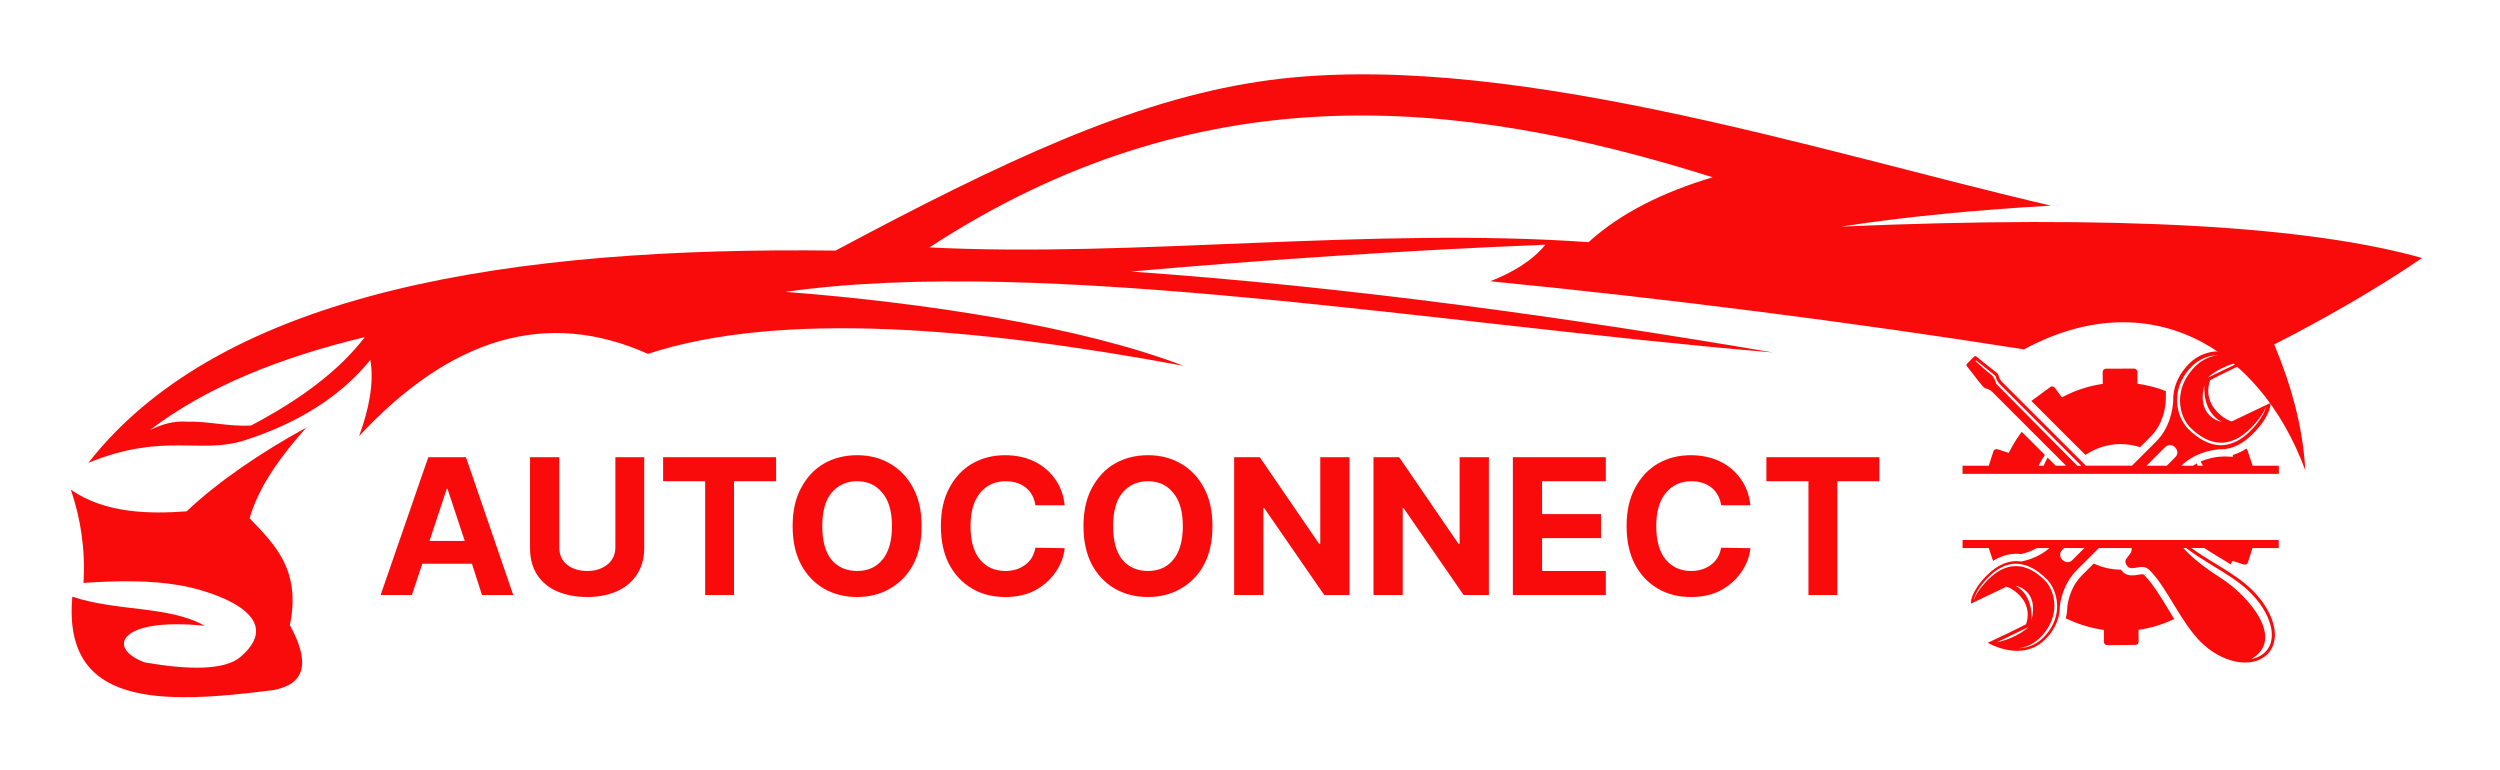
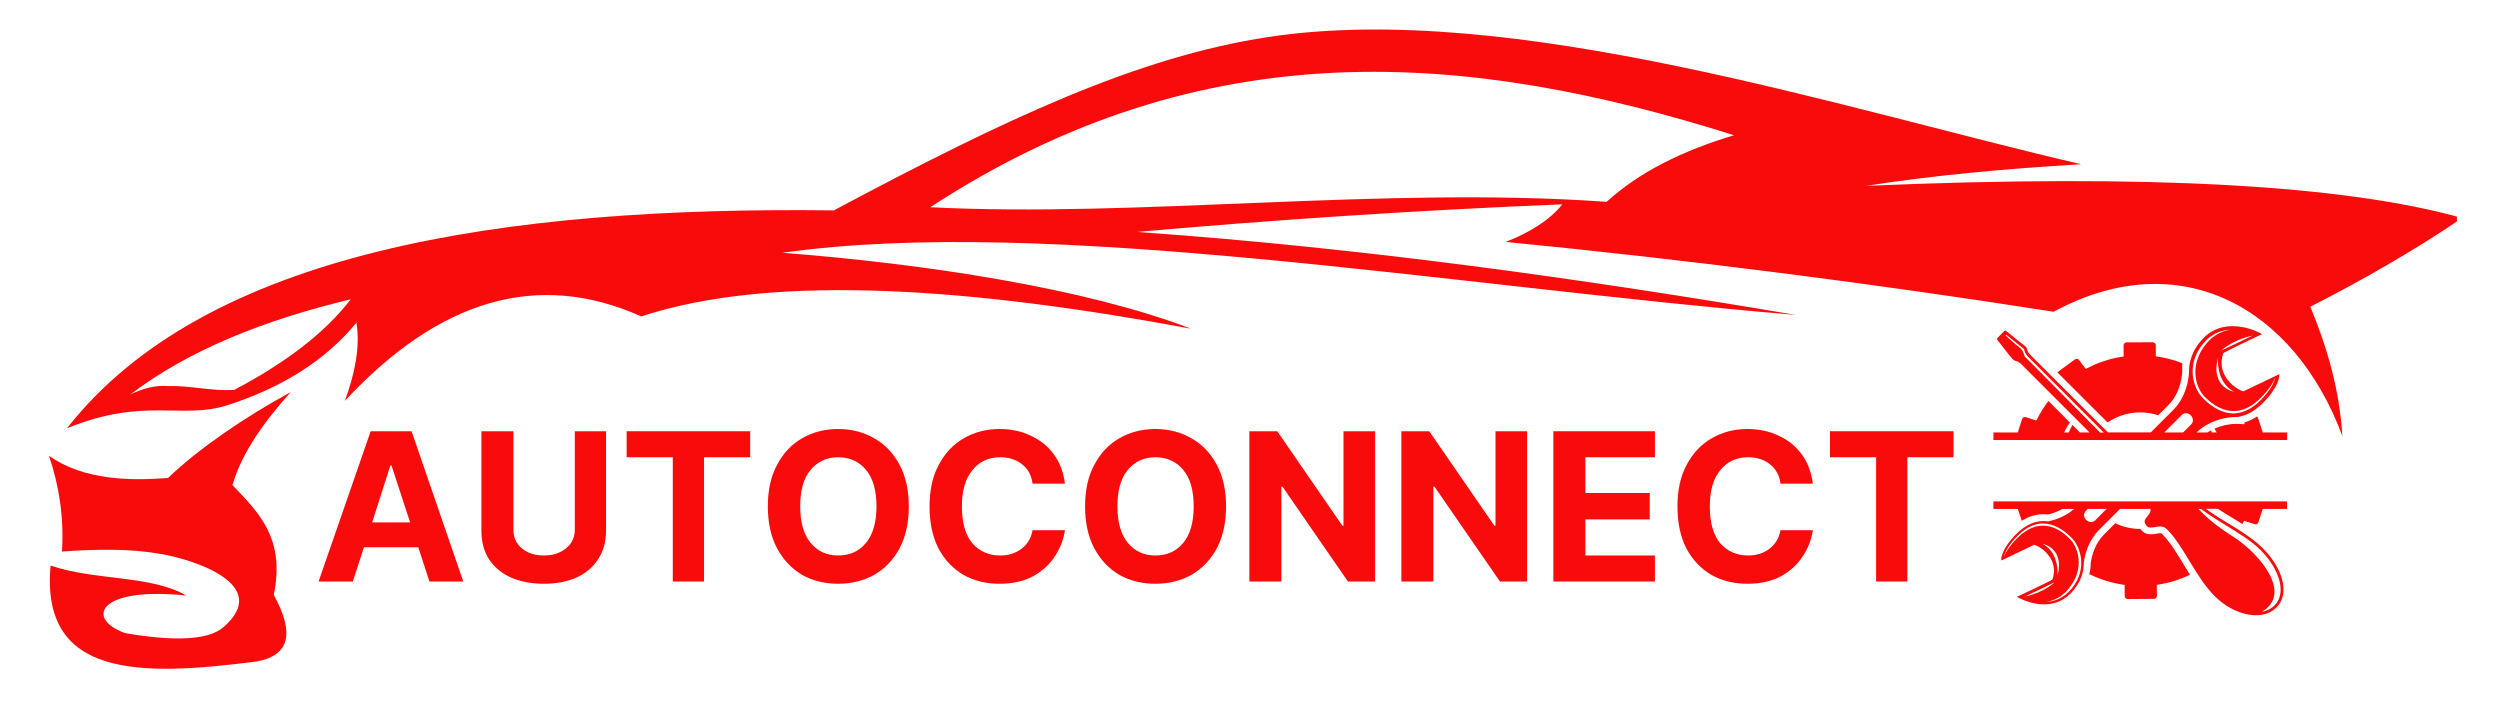
- <svg xmlns="http://www.w3.org/2000/svg" width="130" zoomAndPan="magnify" viewBox="0 0 97.5 30" height="40" preserveAspectRatio="xMidYMid meet" version="1.0">
+ <svg xmlns="http://www.w3.org/2000/svg" width="140" zoomAndPan="magnify" viewBox="0 0 104.88 30" height="40" preserveAspectRatio="xMidYMid meet" version="1.0">
  <defs>
    <g />
-     <clipPath id="998c57f39c">
-       <path d="M 2.441 2 L 94.621 2 L 94.621 27.906 L 2.441 27.906 Z M 2.441 2 " clip-rule="nonzero" />
+     <clipPath id="557287e011">
+       <path d="M 1.633 1 L 103.129 1 L 103.129 28.305 L 1.633 28.305 Z M 1.633 1 " clip-rule="nonzero" />
    </clipPath>
-     <clipPath id="cf2c51ef70">
-       <path d="M 76.539 21 L 88.879 21 L 88.879 25.988 L 76.539 25.988 Z M 76.539 21 " clip-rule="nonzero" />
+     <clipPath id="9d4e2c27b7">
+       <path d="M 83.664 21 L 96 21 L 96 25.988 L 83.664 25.988 Z M 83.664 21 " clip-rule="nonzero" />
    </clipPath>
-     <clipPath id="35a7bf7103">
-       <path d="M 80 21 L 85 21 L 85 25.988 L 80 25.988 Z M 80 21 " clip-rule="nonzero" />
+     <clipPath id="881edc1288">
+       <path d="M 87 21 L 92 21 L 92 25.988 L 87 25.988 Z M 87 21 " clip-rule="nonzero" />
    </clipPath>
-     <clipPath id="504651b407">
-       <path d="M 76.539 13.648 L 88.879 13.648 L 88.879 19 L 76.539 19 Z M 76.539 13.648 " clip-rule="nonzero" />
+     <clipPath id="648fe905f6">
+       <path d="M 83.664 13.648 L 96 13.648 L 96 19 L 83.664 19 Z M 83.664 13.648 " clip-rule="nonzero" />
    </clipPath>
  </defs>
-   <g clip-path="url(#998c57f39c)">
-     <path fill="#fa0b0b" d="M 3.445 18.051 C 8.711 11.316 20.062 9.617 32.586 9.773 C 39.121 6.285 44.109 3.941 49.09 3.184 C 58.344 1.777 70.949 5.926 79.988 8.02 C 77.082 8.188 74.336 8.445 71.816 8.836 C 82.566 8.379 90.008 8.809 94.461 10.062 C 92.688 11.273 90.617 12.453 88.695 13.434 C 89.344 14.996 89.805 16.59 89.91 18.348 C 88.086 13.426 83.719 11.039 78.938 13.625 C 72.215 12.566 64.992 11.641 58.117 10.969 C 58.961 10.645 59.773 10.164 60.27 9.543 C 54.758 9.766 49.152 10.145 44.109 10.59 C 52.641 11.191 61 12.363 69.145 13.746 C 56.051 12.648 40.672 9.953 30.633 11.383 C 36.027 11.797 42.152 12.73 46.152 14.266 C 38.098 12.766 30.395 12.113 25.27 13.801 C 21.316 12.031 17.574 13.172 14.004 17.008 C 14.391 15.953 14.594 14.938 14.445 14.035 C 13.309 15.438 11.648 16.5 9.531 17.176 C 7.805 17.727 6.375 16.852 3.445 18.051 Z M 36.25 9.648 C 46.703 2.832 56.746 3.746 66.793 6.914 C 64.844 7.496 63.191 8.316 61.953 9.445 C 53.551 8.844 44.117 10.055 36.25 9.648 Z M 5.855 16.766 C 8.062 15.086 10.926 13.941 14.227 13.148 C 13.219 14.465 11.695 15.594 9.793 16.594 C 8.887 16.645 8.109 16.418 7.289 16.445 C 6.781 16.406 6.316 16.547 5.855 16.766 Z M 11.945 16.676 C 10.953 17.793 10.105 18.945 9.734 20.211 C 10.715 21.238 11.75 22.227 11.305 24.379 C 12.117 25.863 11.895 26.684 10.66 26.914 C 6.207 27.488 2.441 27.543 2.82 23.27 C 4.543 23.852 6.613 23.621 7.98 24.406 C 4.621 24.062 4.137 25.289 5.652 25.836 C 7.352 26.129 8.773 26.148 9.387 25.613 C 11.277 23.98 8.203 23.027 6.992 22.824 C 5.855 22.629 4.594 22.641 3.254 22.734 C 3.336 21.438 3.148 20.23 2.762 19.094 C 4.082 20.035 5.883 20.047 7.281 19.941 C 8.469 18.809 10.172 17.645 11.945 16.676 Z M 11.945 16.676 " fill-opacity="1" fill-rule="evenodd" />
+   <g clip-path="url(#557287e011)">
+     <path fill="#fa0b0b" d="M 2.754 17.988 C 8.574 10.543 21.121 8.664 34.961 8.836 C 42.184 4.984 47.695 2.395 53.203 1.555 C 63.434 0 77.363 4.586 87.352 6.898 C 84.141 7.086 81.105 7.371 78.32 7.805 C 90.203 7.297 98.426 7.773 103.348 9.156 C 101.387 10.496 99.098 11.801 96.973 12.883 C 97.691 14.613 98.199 16.371 98.32 18.316 C 96.301 12.875 91.473 10.234 86.191 13.094 C 78.762 11.926 70.777 10.902 63.176 10.16 C 64.113 9.801 65.012 9.27 65.555 8.582 C 59.465 8.828 53.27 9.246 47.695 9.742 C 57.125 10.406 66.363 11.703 75.367 13.227 C 60.895 12.016 43.895 9.039 32.801 10.617 C 38.762 11.074 45.535 12.105 49.957 13.805 C 41.055 12.145 32.539 11.426 26.875 13.289 C 22.504 11.336 18.367 12.594 14.426 16.836 C 14.852 15.668 15.074 14.547 14.91 13.551 C 13.652 15.098 11.82 16.273 9.48 17.023 C 7.57 17.629 5.992 16.664 2.754 17.988 Z M 39.012 8.703 C 50.562 1.168 61.664 2.176 72.77 5.68 C 70.613 6.324 68.789 7.227 67.418 8.477 C 58.133 7.812 47.703 9.152 39.012 8.703 Z M 5.418 16.566 C 7.855 14.711 11.02 13.445 14.672 12.57 C 13.555 14.02 11.875 15.27 9.77 16.379 C 8.77 16.43 7.906 16.184 7.004 16.215 C 6.441 16.168 5.926 16.324 5.418 16.566 Z M 12.148 16.469 C 11.051 17.703 10.113 18.973 9.703 20.375 C 10.789 21.512 11.934 22.602 11.438 24.984 C 12.336 26.621 12.09 27.527 10.727 27.781 C 5.805 28.418 1.645 28.477 2.062 23.754 C 3.965 24.398 6.254 24.145 7.766 25.012 C 4.055 24.629 3.516 25.984 5.191 26.59 C 7.07 26.914 8.641 26.934 9.32 26.344 C 11.41 24.539 8.012 23.484 6.672 23.262 C 5.418 23.043 4.023 23.059 2.543 23.164 C 2.633 21.727 2.422 20.395 1.996 19.141 C 3.457 20.18 5.445 20.195 6.996 20.074 C 8.305 18.824 10.191 17.539 12.148 16.469 Z M 12.148 16.469 " fill-opacity="1" fill-rule="evenodd" />
  </g>
-   <g clip-path="url(#cf2c51ef70)">
-     <path fill="#fa0b0b" d="M 78.82 21.609 C 79 21.57 79.219 21.5 79.438 21.375 L 79.926 21.375 C 79.562 21.695 79.137 21.836 78.832 21.898 C 78.371 21.828 77.922 22.008 77.496 22.43 C 76.875 23.055 76.867 23.461 76.867 23.48 L 76.867 23.543 L 78.254 22.879 C 78.332 22.906 78.719 23.059 78.953 23.473 C 79.098 23.734 79.121 24.051 79.016 24.344 C 78.68 24.527 77.637 25.016 77.594 25.035 L 77.598 25.047 L 77.594 25.035 L 77.523 25.066 L 77.59 25.105 C 77.594 25.105 77.918 25.285 78.34 25.355 C 78.441 25.371 78.547 25.383 78.664 25.383 C 79.012 25.383 79.418 25.285 79.766 24.938 C 80.238 24.465 80.34 23.965 80.336 23.629 C 80.387 23.242 80.543 22.688 80.988 22.242 L 81.855 21.375 L 83.137 21.375 C 83.141 21.445 83.129 21.52 83.082 21.586 C 82.941 21.793 82.793 21.859 82.969 22.082 C 83.137 22.293 83.508 21.977 83.777 22.188 C 83.793 22.199 83.809 22.215 83.824 22.23 C 83.828 22.234 83.828 22.234 83.832 22.238 C 83.836 22.238 83.836 22.238 83.836 22.238 C 84.527 22.934 85.031 24.238 85.832 25.039 C 86.633 25.84 87.82 26.117 88.426 25.516 C 89.031 24.91 88.648 23.82 87.848 23.023 C 87.188 22.363 86.18 21.906 85.461 21.371 L 85.965 21.371 C 86.133 21.484 86.316 21.594 86.5 21.707 C 86.668 21.809 86.836 21.906 86.996 22.012 C 87.012 21.984 87.027 21.953 87.043 21.922 L 87.066 21.875 L 87.512 22.016 C 87.574 22.039 87.648 22 87.668 21.938 L 87.848 21.375 L 88.871 21.375 L 88.871 21.059 L 76.539 21.059 L 76.539 21.375 L 77.562 21.375 L 77.727 21.875 C 78.02 21.691 78.324 21.598 78.633 21.598 C 78.699 21.598 78.762 21.602 78.82 21.609 Z M 85.262 21.375 C 85.562 21.609 85.918 21.828 86.293 22.059 C 86.816 22.375 87.359 22.707 87.762 23.109 C 88.156 23.504 88.434 23.949 88.547 24.375 C 88.629 24.68 88.66 25.113 88.344 25.43 C 88.203 25.57 88.02 25.66 87.805 25.699 C 89.129 24.934 87.727 23.262 86.625 22.551 C 85.898 22.086 85.453 21.711 85.152 21.375 Z M 78.602 22.84 C 78.602 22.84 79.539 23 79.227 24.184 C 79.227 24.184 79.332 23.23 78.602 22.84 Z M 77.867 25.055 L 79.105 24.457 C 79.105 24.457 78.707 24.867 77.867 25.055 Z M 80.227 23.738 C 80.199 24.152 80.016 24.543 79.688 24.867 C 79.391 25.164 79.047 25.266 78.738 25.281 C 79.008 25.242 79.305 25.129 79.566 24.867 C 79.891 24.543 80.082 24.156 80.117 23.754 C 80.117 23.707 80.121 23.66 80.121 23.617 C 80.121 23.168 79.93 22.816 79.75 22.637 C 79.379 22.266 79 22.078 78.625 22.078 C 78.57 22.078 78.523 22.082 78.469 22.086 C 78.152 22.129 77.836 22.305 77.535 22.605 C 77.18 22.965 77.031 23.238 76.973 23.406 C 77.004 23.266 77.117 22.941 77.555 22.504 C 77.859 22.199 78.176 22.027 78.5 21.992 C 78.551 21.988 78.605 21.984 78.656 21.988 C 79.047 22 79.438 22.199 79.824 22.59 C 80.012 22.773 80.215 23.141 80.227 23.602 C 80.23 23.645 80.23 23.691 80.227 23.738 Z M 80.805 21.859 C 80.711 21.953 80.543 21.945 80.434 21.836 C 80.324 21.727 80.316 21.559 80.414 21.465 L 80.5 21.375 L 81.289 21.375 Z M 80.805 21.859 " fill-opacity="1" fill-rule="nonzero" />
+   <g clip-path="url(#9d4e2c27b7)">
+     <path fill="#fa0b0b" d="M 85.949 21.609 C 86.129 21.57 86.344 21.5 86.562 21.375 L 87.055 21.375 C 86.688 21.695 86.262 21.836 85.957 21.898 C 85.496 21.828 85.047 22.008 84.621 22.43 C 84 23.055 83.992 23.461 83.992 23.48 L 83.992 23.543 L 85.379 22.879 C 85.461 22.906 85.844 23.059 86.078 23.473 C 86.223 23.734 86.246 24.051 86.141 24.344 C 85.805 24.527 84.762 25.016 84.719 25.035 L 84.723 25.047 L 84.719 25.035 L 84.648 25.066 L 84.715 25.105 C 84.719 25.105 85.043 25.285 85.465 25.355 C 85.566 25.371 85.676 25.383 85.789 25.383 C 86.141 25.383 86.543 25.285 86.891 24.938 C 87.363 24.465 87.465 23.965 87.461 23.629 C 87.512 23.242 87.668 22.688 88.113 22.242 L 88.98 21.375 L 90.266 21.375 C 90.266 21.445 90.254 21.52 90.207 21.586 C 90.066 21.793 89.918 21.859 90.094 22.082 C 90.262 22.293 90.633 21.977 90.902 22.188 C 90.918 22.199 90.934 22.215 90.949 22.23 C 90.953 22.234 90.953 22.234 90.957 22.238 C 90.961 22.238 90.961 22.238 90.961 22.238 C 91.656 22.934 92.156 24.238 92.957 25.039 C 93.758 25.84 94.949 26.117 95.551 25.516 C 96.156 24.91 95.773 23.82 94.973 23.023 C 94.312 22.363 93.305 21.906 92.586 21.371 L 93.09 21.371 C 93.262 21.484 93.441 21.594 93.629 21.707 C 93.793 21.809 93.961 21.906 94.121 22.012 C 94.137 21.984 94.152 21.953 94.168 21.922 L 94.191 21.875 L 94.637 22.016 C 94.699 22.039 94.773 22 94.793 21.938 L 94.973 21.375 L 95.996 21.375 L 95.996 21.059 L 83.664 21.059 L 83.664 21.375 L 84.688 21.375 L 84.855 21.875 C 85.145 21.691 85.449 21.598 85.758 21.598 C 85.824 21.598 85.887 21.602 85.949 21.609 Z M 92.387 21.375 C 92.688 21.609 93.043 21.828 93.418 22.059 C 93.941 22.375 94.484 22.707 94.891 23.109 C 95.281 23.504 95.559 23.949 95.672 24.375 C 95.754 24.68 95.785 25.113 95.469 25.43 C 95.328 25.57 95.145 25.66 94.93 25.699 C 96.254 24.934 94.855 23.262 93.75 22.551 C 93.023 22.086 92.578 21.711 92.277 21.375 Z M 85.727 22.84 C 85.727 22.84 86.664 23 86.355 24.184 C 86.355 24.184 86.457 23.23 85.727 22.84 Z M 84.992 25.055 L 86.23 24.457 C 86.23 24.457 85.832 24.867 84.992 25.055 Z M 87.352 23.738 C 87.328 24.152 87.141 24.543 86.816 24.867 C 86.516 25.164 86.172 25.266 85.863 25.281 C 86.133 25.242 86.43 25.129 86.691 24.867 C 87.016 24.543 87.207 24.156 87.242 23.754 C 87.246 23.707 87.246 23.66 87.246 23.617 C 87.246 23.168 87.055 22.816 86.875 22.637 C 86.508 22.266 86.129 22.078 85.75 22.078 C 85.699 22.078 85.648 22.082 85.594 22.086 C 85.277 22.129 84.961 22.305 84.66 22.605 C 84.305 22.965 84.156 23.238 84.098 23.406 C 84.129 23.266 84.242 22.941 84.68 22.504 C 84.984 22.199 85.301 22.027 85.625 21.992 C 85.676 21.988 85.73 21.984 85.781 21.988 C 86.172 22 86.562 22.199 86.949 22.59 C 87.137 22.773 87.34 23.141 87.352 23.602 C 87.355 23.645 87.355 23.691 87.352 23.738 Z M 87.934 21.859 C 87.836 21.953 87.668 21.945 87.559 21.836 C 87.449 21.727 87.441 21.559 87.539 21.465 L 87.625 21.375 L 88.414 21.375 Z M 87.934 21.859 " fill-opacity="1" fill-rule="nonzero" />
  </g>
-   <g clip-path="url(#35a7bf7103)">
-     <path fill="#fa0b0b" d="M 83.641 22.445 C 83.637 22.445 83.637 22.441 83.637 22.441 L 83.695 22.379 L 83.66 22.402 L 83.629 22.434 C 83.629 22.434 83.625 22.43 83.625 22.43 C 83.625 22.43 83.629 22.434 83.629 22.434 C 83.625 22.43 83.625 22.43 83.625 22.43 C 83.617 22.422 83.609 22.414 83.602 22.406 C 83.59 22.402 83.578 22.395 83.539 22.395 C 83.496 22.395 83.438 22.406 83.379 22.418 C 83.305 22.43 83.23 22.441 83.148 22.441 C 82.938 22.441 82.816 22.344 82.75 22.262 C 82.734 22.246 82.727 22.227 82.715 22.215 C 82.711 22.215 82.707 22.215 82.707 22.215 C 82.332 22.215 81.977 22.129 81.656 21.977 L 81.191 22.441 C 80.809 22.824 80.676 23.305 80.625 23.648 C 80.625 23.785 80.609 23.941 80.566 24.113 C 81.02 24.336 81.5 24.484 81.996 24.559 L 82.051 24.566 L 82.051 25.031 C 82.051 25.066 82.066 25.098 82.09 25.121 C 82.113 25.145 82.145 25.16 82.176 25.16 L 83.281 25.152 C 83.312 25.152 83.344 25.141 83.367 25.117 C 83.391 25.094 83.406 25.062 83.406 25.027 L 83.402 24.562 L 83.457 24.555 C 83.922 24.484 84.371 24.344 84.793 24.141 C 84.699 23.992 84.609 23.844 84.52 23.691 C 84.227 23.211 83.949 22.758 83.641 22.445 Z M 83.641 22.445 " fill-opacity="1" fill-rule="nonzero" />
+   <g clip-path="url(#881edc1288)">
+     <path fill="#fa0b0b" d="M 90.766 22.445 C 90.766 22.445 90.762 22.441 90.762 22.441 L 90.82 22.379 L 90.785 22.402 L 90.754 22.434 C 90.754 22.434 90.754 22.43 90.754 22.43 C 90.754 22.43 90.754 22.434 90.754 22.434 C 90.754 22.43 90.754 22.43 90.75 22.43 C 90.742 22.422 90.734 22.414 90.727 22.406 C 90.719 22.402 90.703 22.395 90.668 22.395 C 90.621 22.395 90.562 22.406 90.504 22.418 C 90.43 22.43 90.355 22.441 90.273 22.441 C 90.062 22.441 89.941 22.344 89.875 22.262 C 89.859 22.246 89.852 22.227 89.84 22.215 C 89.836 22.215 89.836 22.215 89.832 22.215 C 89.457 22.215 89.102 22.129 88.781 21.977 L 88.316 22.441 C 87.934 22.824 87.801 23.305 87.75 23.648 C 87.75 23.785 87.734 23.941 87.691 24.113 C 88.145 24.336 88.625 24.484 89.121 24.559 L 89.176 24.566 L 89.176 25.031 C 89.176 25.066 89.191 25.098 89.215 25.121 C 89.238 25.145 89.27 25.16 89.301 25.16 L 90.406 25.152 C 90.438 25.152 90.469 25.141 90.492 25.117 C 90.516 25.094 90.531 25.062 90.531 25.027 L 90.527 24.562 L 90.582 24.555 C 91.047 24.484 91.496 24.344 91.918 24.141 C 91.824 23.992 91.734 23.844 91.645 23.691 C 91.352 23.211 91.074 22.758 90.766 22.445 Z M 90.766 22.445 " fill-opacity="1" fill-rule="nonzero" />
  </g>
-   <path fill="#fa0b0b" d="M 80.523 16.93 C 80.52 16.93 80.52 16.934 80.52 16.934 L 81.332 17.742 C 81.723 17.477 82.199 17.32 82.707 17.32 C 82.969 17.32 83.223 17.363 83.461 17.441 L 83.883 17.02 C 84.359 16.543 84.449 15.902 84.465 15.641 C 84.465 15.586 84.465 15.531 84.469 15.477 L 84.469 15.254 C 84.129 15.121 83.777 15.027 83.414 14.973 L 83.359 14.965 L 83.359 14.5 C 83.359 14.469 83.344 14.438 83.32 14.414 C 83.297 14.391 83.266 14.375 83.23 14.375 L 82.129 14.379 C 82.062 14.379 82.004 14.438 82.004 14.508 L 82.008 14.973 L 81.953 14.98 C 81.43 15.059 80.93 15.227 80.461 15.473 L 80.414 15.496 L 80.137 15.121 C 80.098 15.066 80.02 15.051 79.961 15.094 L 79.223 15.637 L 80.516 16.93 C 80.52 16.934 80.523 16.93 80.523 16.93 Z M 80.523 16.93 " fill-opacity="1" fill-rule="nonzero" />
-   <g clip-path="url(#504651b407)">
-     <path fill="#fa0b0b" d="M 88.875 18.48 L 88.875 18.164 L 87.852 18.164 L 87.652 17.559 C 87.645 17.531 87.629 17.512 87.605 17.496 C 87.434 17.609 87.262 17.688 87.082 17.742 L 87.078 17.816 C 87.078 17.816 86.77 17.801 86.77 17.801 C 86.719 17.805 86.668 17.809 86.617 17.809 C 86.609 17.809 86.598 17.809 86.586 17.809 C 86.398 17.824 86.117 17.871 85.824 18 C 85.855 18.055 85.883 18.109 85.914 18.164 L 85.711 18.164 C 85.699 18.133 85.688 18.102 85.672 18.074 C 85.621 18.102 85.574 18.129 85.523 18.164 L 85.07 18.164 C 85.582 17.668 86.23 17.547 86.578 17.52 C 86.594 17.52 86.605 17.52 86.617 17.52 C 86.664 17.52 86.711 17.52 86.758 17.516 C 86.77 17.516 86.777 17.516 86.781 17.516 L 86.809 17.516 L 86.809 17.508 C 87.168 17.457 87.523 17.258 87.859 16.922 C 88.539 16.242 88.547 15.793 88.547 15.777 L 88.547 15.715 L 87.031 16.438 C 86.945 16.41 86.523 16.246 86.262 15.785 C 86.102 15.5 86.078 15.152 86.195 14.828 C 86.562 14.625 87.703 14.09 87.754 14.066 L 87.824 14.035 L 87.758 14 C 87.742 13.988 87.395 13.797 86.938 13.727 C 86.504 13.656 85.883 13.68 85.379 14.18 C 85.008 14.551 84.793 14.992 84.758 15.461 L 84.758 15.488 C 84.754 15.543 84.754 15.594 84.754 15.645 C 84.738 15.938 84.637 16.672 84.086 17.223 L 83.148 18.16 L 81.348 18.16 L 78.141 14.957 C 78.137 14.953 77.984 14.82 77.957 14.688 C 77.945 14.629 77.922 14.582 77.883 14.547 C 77.773 14.457 77.562 14.293 77.375 14.145 C 77.238 14.035 77.117 13.941 77.07 13.898 C 77.051 13.883 77.02 13.883 77 13.902 L 76.996 13.902 L 76.711 14.188 C 76.711 14.188 76.707 14.191 76.707 14.191 C 76.688 14.219 76.684 14.254 76.707 14.281 C 76.738 14.32 76.801 14.398 76.871 14.488 C 77.02 14.684 77.223 14.949 77.348 15.086 C 77.383 15.129 77.434 15.152 77.496 15.164 C 77.527 15.172 77.559 15.188 77.59 15.203 C 77.68 15.254 77.754 15.34 77.754 15.34 L 80.578 18.164 L 80.172 18.164 L 79.855 17.844 C 79.801 17.945 79.75 18.055 79.703 18.164 L 79.504 18.164 C 79.578 18.016 79.66 17.875 79.75 17.742 L 78.848 16.84 C 78.664 17.082 78.504 17.34 78.367 17.613 L 78.344 17.664 L 77.902 17.52 C 77.836 17.5 77.762 17.535 77.742 17.602 L 77.562 18.164 L 76.539 18.164 L 76.539 18.48 Z M 86.641 16.453 C 86.641 16.453 85.641 16.281 85.973 15.023 C 85.973 15.023 85.859 16.035 86.641 16.453 Z M 87.426 14.094 L 86.105 14.727 C 86.105 14.727 86.527 14.293 87.426 14.094 Z M 85.48 14.289 C 85.797 13.973 86.168 13.863 86.496 13.848 C 86.207 13.891 85.895 14.012 85.613 14.289 C 85.266 14.637 85.062 15.047 85.027 15.477 C 85.023 15.527 85.02 15.574 85.02 15.621 C 85.02 16.102 85.223 16.477 85.414 16.668 C 85.809 17.062 86.215 17.262 86.617 17.266 C 86.672 17.266 86.727 17.262 86.781 17.254 C 87.121 17.211 87.453 17.023 87.777 16.699 C 88.156 16.32 88.312 16.023 88.379 15.848 C 88.344 16 88.223 16.344 87.758 16.812 C 87.434 17.137 87.094 17.316 86.746 17.355 C 86.691 17.363 86.633 17.363 86.578 17.363 C 86.168 17.352 85.746 17.133 85.336 16.723 C 85.133 16.52 84.918 16.133 84.906 15.641 C 84.906 15.594 84.906 15.543 84.91 15.496 C 84.934 15.055 85.133 14.641 85.48 14.289 Z M 84.457 17.422 C 84.551 17.328 84.719 17.336 84.828 17.445 C 84.938 17.555 84.945 17.719 84.848 17.816 L 84.504 18.164 L 83.715 18.164 Z M 77.043 13.918 L 77.039 13.922 C 77.039 13.918 77.039 13.918 77.039 13.918 C 77.039 13.918 77.039 13.918 77.043 13.918 Z M 77.848 14.965 C 77.848 14.965 77.801 14.711 77.633 14.594 C 77.473 14.477 77.043 14.082 77.016 14.059 L 77.051 14.082 L 77.074 14.059 C 77.129 14.105 77.203 14.16 77.281 14.223 L 77.312 14.25 C 77.492 14.391 77.699 14.555 77.805 14.645 C 77.82 14.656 77.832 14.68 77.84 14.711 C 77.871 14.871 78.02 15.016 78.059 15.047 L 81.176 18.168 L 81.02 18.168 Z M 77.848 14.965 " fill-opacity="1" fill-rule="nonzero" />
+   <path fill="#fa0b0b" d="M 87.648 16.93 C 87.648 16.93 87.645 16.934 87.645 16.934 L 88.457 17.742 C 88.852 17.477 89.324 17.32 89.832 17.32 C 90.094 17.32 90.348 17.363 90.586 17.441 L 91.008 17.02 C 91.484 16.543 91.574 15.902 91.59 15.641 C 91.59 15.586 91.59 15.531 91.594 15.477 L 91.594 15.254 C 91.254 15.121 90.902 15.027 90.539 14.973 L 90.484 14.965 L 90.484 14.5 C 90.484 14.469 90.469 14.438 90.445 14.414 C 90.422 14.391 90.391 14.375 90.359 14.375 L 89.254 14.379 C 89.188 14.379 89.129 14.438 89.129 14.508 L 89.133 14.973 L 89.078 14.98 C 88.555 15.059 88.055 15.227 87.586 15.473 L 87.539 15.496 L 87.262 15.121 C 87.223 15.066 87.145 15.051 87.086 15.094 L 86.348 15.637 L 87.641 16.93 C 87.648 16.934 87.648 16.93 87.648 16.93 Z M 87.648 16.93 " fill-opacity="1" fill-rule="nonzero" />
+   <g clip-path="url(#648fe905f6)">
+     <path fill="#fa0b0b" d="M 96 18.48 L 96 18.164 L 94.977 18.164 L 94.777 17.559 C 94.77 17.531 94.754 17.512 94.73 17.496 C 94.559 17.609 94.387 17.688 94.207 17.742 L 94.203 17.816 C 94.203 17.816 93.895 17.801 93.895 17.801 C 93.844 17.805 93.793 17.809 93.742 17.809 C 93.734 17.809 93.723 17.809 93.711 17.809 C 93.523 17.824 93.242 17.871 92.949 18 C 92.98 18.055 93.012 18.109 93.039 18.164 L 92.836 18.164 C 92.824 18.133 92.812 18.102 92.797 18.074 C 92.75 18.102 92.699 18.129 92.648 18.164 L 92.195 18.164 C 92.707 17.668 93.355 17.547 93.703 17.52 C 93.719 17.52 93.73 17.52 93.742 17.52 C 93.789 17.52 93.836 17.52 93.883 17.516 C 93.895 17.516 93.902 17.516 93.906 17.516 L 93.934 17.516 L 93.934 17.508 C 94.297 17.457 94.648 17.258 94.984 16.922 C 95.664 16.242 95.672 15.793 95.672 15.777 L 95.672 15.715 L 94.156 16.438 C 94.07 16.41 93.648 16.246 93.391 15.785 C 93.227 15.5 93.203 15.152 93.32 14.828 C 93.688 14.625 94.828 14.09 94.879 14.066 L 94.949 14.035 L 94.883 14 C 94.867 13.988 94.52 13.797 94.062 13.727 C 93.629 13.656 93.008 13.68 92.504 14.18 C 92.133 14.551 91.918 14.992 91.883 15.461 L 91.883 15.488 C 91.879 15.543 91.879 15.594 91.879 15.645 C 91.863 15.938 91.762 16.672 91.211 17.223 L 90.273 18.16 L 88.473 18.16 L 85.266 14.957 C 85.262 14.953 85.109 14.82 85.082 14.688 C 85.07 14.629 85.047 14.582 85.008 14.547 C 84.898 14.457 84.688 14.293 84.5 14.145 C 84.363 14.035 84.242 13.941 84.195 13.898 C 84.176 13.883 84.145 13.883 84.125 13.902 L 84.121 13.902 L 83.836 14.188 C 83.836 14.188 83.832 14.191 83.832 14.191 C 83.812 14.219 83.809 14.254 83.832 14.281 C 83.863 14.32 83.926 14.398 83.996 14.488 C 84.145 14.684 84.348 14.949 84.473 15.086 C 84.512 15.129 84.559 15.152 84.621 15.164 C 84.652 15.172 84.684 15.188 84.715 15.203 C 84.805 15.254 84.879 15.34 84.879 15.34 L 87.703 18.164 L 87.297 18.164 L 86.98 17.844 C 86.926 17.945 86.875 18.055 86.828 18.164 L 86.629 18.164 C 86.703 18.016 86.785 17.875 86.875 17.742 L 85.973 16.84 C 85.789 17.082 85.629 17.34 85.492 17.613 L 85.469 17.664 L 85.027 17.52 C 84.961 17.5 84.891 17.535 84.867 17.602 L 84.688 18.164 L 83.664 18.164 L 83.664 18.48 Z M 93.766 16.453 C 93.766 16.453 92.766 16.281 93.098 15.023 C 93.098 15.023 92.988 16.035 93.766 16.453 Z M 94.551 14.094 L 93.23 14.727 C 93.23 14.727 93.652 14.293 94.551 14.094 Z M 92.605 14.289 C 92.922 13.973 93.293 13.863 93.621 13.848 C 93.332 13.891 93.02 14.012 92.738 14.289 C 92.395 14.637 92.191 15.047 92.152 15.477 C 92.148 15.527 92.145 15.574 92.145 15.621 C 92.145 16.102 92.348 16.477 92.539 16.668 C 92.934 17.062 93.34 17.262 93.742 17.266 C 93.797 17.266 93.852 17.262 93.906 17.254 C 94.246 17.211 94.582 17.023 94.902 16.699 C 95.281 16.32 95.438 16.023 95.504 15.848 C 95.473 16 95.348 16.344 94.883 16.812 C 94.559 17.137 94.219 17.316 93.871 17.355 C 93.816 17.363 93.762 17.363 93.703 17.363 C 93.293 17.352 92.871 17.133 92.461 16.723 C 92.262 16.52 92.043 16.133 92.031 15.641 C 92.031 15.594 92.031 15.543 92.035 15.496 C 92.059 15.055 92.258 14.641 92.605 14.289 Z M 91.582 17.422 C 91.68 17.328 91.848 17.336 91.953 17.445 C 92.062 17.555 92.07 17.719 91.977 17.816 L 91.629 18.164 L 90.84 18.164 Z M 84.168 13.918 L 84.168 13.922 C 84.164 13.918 84.164 13.918 84.164 13.918 C 84.164 13.918 84.168 13.918 84.168 13.918 Z M 84.973 14.965 C 84.973 14.965 84.926 14.711 84.758 14.594 C 84.598 14.477 84.168 14.082 84.141 14.059 L 84.176 14.082 L 84.199 14.059 C 84.254 14.105 84.328 14.16 84.406 14.223 L 84.438 14.25 C 84.617 14.391 84.824 14.555 84.93 14.645 C 84.945 14.656 84.957 14.68 84.965 14.711 C 84.996 14.871 85.145 15.016 85.184 15.047 L 88.301 18.168 L 88.145 18.168 Z M 84.973 14.965 " fill-opacity="1" fill-rule="nonzero" />
  </g>
  <g fill="#fa0b0b" fill-opacity="1">
-     <g transform="translate(14.67248, 23.20559)">
+     <g transform="translate(13.11716, 24.42421)">
      <g>
-         <path d="M 1.391 0 L 0.172 0 L 2.031 -5.375 L 3.5 -5.375 L 5.344 0 L 4.125 0 L 3.734 -1.219 L 1.797 -1.219 Z M 2.078 -2.109 L 3.453 -2.109 L 2.781 -4.141 L 2.75 -4.141 Z M 2.078 -2.109 " />
+         <path d="M 1.641 0 L 0.203 0 L 2.391 -6.312 L 4.109 -6.312 L 6.281 0 L 4.859 0 L 4.391 -1.438 L 2.109 -1.438 Z M 2.453 -2.484 L 4.047 -2.484 L 3.266 -4.875 L 3.219 -4.875 Z M 2.453 -2.484 " />
      </g>
    </g>
  </g>
  <g fill="#fa0b0b" fill-opacity="1">
-     <g transform="translate(20.20227, 23.20559)">
+     <g transform="translate(19.6124, 24.42421)">
      <g>
-         <path d="M 3.797 -5.375 L 4.922 -5.375 L 4.922 -1.828 C 4.922 -1.422 4.82 -1.07 4.625 -0.781 C 4.438 -0.5 4.176 -0.285 3.844 -0.141 C 3.508 0.004 3.129 0.078 2.703 0.078 C 2.266 0.078 1.875 0.004 1.531 -0.141 C 1.195 -0.285 0.938 -0.5 0.75 -0.781 C 0.562 -1.07 0.469 -1.422 0.469 -1.828 L 0.469 -5.375 L 1.609 -5.375 L 1.609 -1.859 C 1.609 -1.578 1.707 -1.352 1.906 -1.188 C 2.113 -1.02 2.379 -0.938 2.703 -0.938 C 3.016 -0.938 3.273 -1.02 3.484 -1.188 C 3.691 -1.352 3.797 -1.578 3.797 -1.859 Z M 3.797 -5.375 " />
+         <path d="M 4.469 -6.312 L 5.781 -6.312 L 5.781 -2.141 C 5.781 -1.66 5.664 -1.254 5.438 -0.922 C 5.219 -0.586 4.91 -0.332 4.516 -0.156 C 4.129 0.008 3.68 0.094 3.172 0.094 C 2.66 0.094 2.207 0.008 1.812 -0.156 C 1.414 -0.332 1.102 -0.586 0.875 -0.922 C 0.656 -1.254 0.547 -1.66 0.547 -2.141 L 0.547 -6.312 L 1.891 -6.312 L 1.891 -2.188 C 1.891 -1.852 2.008 -1.586 2.25 -1.391 C 2.488 -1.191 2.797 -1.094 3.172 -1.094 C 3.547 -1.094 3.852 -1.191 4.094 -1.391 C 4.344 -1.586 4.469 -1.852 4.469 -2.188 Z M 4.469 -6.312 " />
      </g>
    </g>
  </g>
  <g fill="#fa0b0b" fill-opacity="1">
-     <g transform="translate(25.59553, 23.20559)">
+     <g transform="translate(25.94727, 24.42421)">
      <g>
-         <path d="M 0.266 -4.438 L 0.266 -5.375 L 4.672 -5.375 L 4.672 -4.438 L 3.031 -4.438 L 3.031 0 L 1.906 0 L 1.906 -4.438 Z M 0.266 -4.438 " />
+         <path d="M 0.312 -5.219 L 0.312 -6.312 L 5.5 -6.312 L 5.5 -5.219 L 3.562 -5.219 L 3.562 0 L 2.25 0 L 2.25 -5.219 Z M 0.312 -5.219 " />
      </g>
    </g>
  </g>
  <g fill="#fa0b0b" fill-opacity="1">
-     <g transform="translate(30.53715, 23.20559)">
+     <g transform="translate(31.75167, 24.42421)">
      <g>
-         <path d="M 5.406 -2.688 C 5.406 -2.102 5.297 -1.602 5.078 -1.188 C 4.859 -0.781 4.555 -0.469 4.172 -0.25 C 3.797 -0.031 3.367 0.078 2.891 0.078 C 2.41 0.078 1.977 -0.031 1.594 -0.25 C 1.219 -0.469 0.922 -0.781 0.703 -1.188 C 0.484 -1.602 0.375 -2.102 0.375 -2.688 C 0.375 -3.27 0.484 -3.766 0.703 -4.172 C 0.922 -4.586 1.219 -4.906 1.594 -5.125 C 1.977 -5.344 2.41 -5.453 2.891 -5.453 C 3.367 -5.453 3.797 -5.344 4.172 -5.125 C 4.555 -4.906 4.859 -4.586 5.078 -4.172 C 5.297 -3.766 5.406 -3.27 5.406 -2.688 Z M 4.25 -2.688 C 4.25 -3.258 4.125 -3.691 3.875 -3.984 C 3.633 -4.285 3.305 -4.438 2.891 -4.438 C 2.473 -4.438 2.141 -4.285 1.891 -3.984 C 1.648 -3.691 1.531 -3.258 1.531 -2.688 C 1.531 -2.113 1.648 -1.676 1.891 -1.375 C 2.141 -1.082 2.473 -0.938 2.891 -0.938 C 3.305 -0.938 3.633 -1.082 3.875 -1.375 C 4.125 -1.676 4.25 -2.113 4.25 -2.688 Z M 4.25 -2.688 " />
+         <path d="M 6.359 -3.156 C 6.359 -2.469 6.227 -1.879 5.969 -1.391 C 5.707 -0.91 5.352 -0.539 4.906 -0.281 C 4.457 -0.031 3.953 0.094 3.391 0.094 C 2.828 0.094 2.32 -0.031 1.875 -0.281 C 1.438 -0.539 1.086 -0.91 0.828 -1.391 C 0.566 -1.879 0.438 -2.469 0.438 -3.156 C 0.438 -3.844 0.566 -4.426 0.828 -4.906 C 1.086 -5.395 1.438 -5.766 1.875 -6.016 C 2.32 -6.273 2.828 -6.406 3.391 -6.406 C 3.953 -6.406 4.457 -6.273 4.906 -6.016 C 5.352 -5.766 5.707 -5.395 5.969 -4.906 C 6.227 -4.426 6.359 -3.844 6.359 -3.156 Z M 5 -3.156 C 5 -3.832 4.852 -4.344 4.562 -4.688 C 4.27 -5.039 3.879 -5.219 3.391 -5.219 C 2.91 -5.219 2.523 -5.039 2.234 -4.688 C 1.941 -4.344 1.797 -3.832 1.797 -3.156 C 1.797 -2.488 1.941 -1.977 2.234 -1.625 C 2.523 -1.27 2.91 -1.094 3.391 -1.094 C 3.879 -1.094 4.27 -1.27 4.562 -1.625 C 4.852 -1.977 5 -2.488 5 -3.156 Z M 5 -3.156 " />
      </g>
    </g>
  </g>
  <g fill="#fa0b0b" fill-opacity="1">
-     <g transform="translate(36.31902, 23.20559)">
+     <g transform="translate(38.54299, 24.42421)">
      <g>
-         <path d="M 5.203 -3.5 L 4.062 -3.5 C 4.02 -3.789 3.895 -4.02 3.688 -4.188 C 3.477 -4.352 3.219 -4.438 2.906 -4.438 C 2.488 -4.438 2.156 -4.285 1.906 -3.984 C 1.656 -3.68 1.531 -3.25 1.531 -2.688 C 1.531 -2.113 1.656 -1.676 1.906 -1.375 C 2.156 -1.082 2.484 -0.938 2.891 -0.938 C 3.191 -0.938 3.445 -1.016 3.656 -1.172 C 3.875 -1.328 4.008 -1.551 4.062 -1.844 L 5.203 -1.828 C 5.172 -1.504 5.055 -1.195 4.859 -0.906 C 4.66 -0.613 4.395 -0.375 4.062 -0.188 C 3.727 -0.008 3.332 0.078 2.875 0.078 C 2.395 0.078 1.969 -0.031 1.594 -0.25 C 1.219 -0.469 0.922 -0.781 0.703 -1.188 C 0.484 -1.602 0.375 -2.102 0.375 -2.688 C 0.375 -3.27 0.484 -3.766 0.703 -4.172 C 0.922 -4.586 1.219 -4.906 1.594 -5.125 C 1.977 -5.344 2.406 -5.453 2.875 -5.453 C 3.289 -5.453 3.664 -5.375 4 -5.219 C 4.332 -5.062 4.602 -4.836 4.812 -4.547 C 5.031 -4.254 5.16 -3.906 5.203 -3.5 Z M 5.203 -3.5 " />
+         <path d="M 6.125 -4.109 L 4.766 -4.109 C 4.723 -4.453 4.578 -4.723 4.328 -4.922 C 4.086 -5.117 3.781 -5.219 3.406 -5.219 C 2.914 -5.219 2.523 -5.035 2.234 -4.672 C 1.941 -4.316 1.797 -3.812 1.797 -3.156 C 1.797 -2.477 1.941 -1.961 2.234 -1.609 C 2.535 -1.266 2.926 -1.094 3.406 -1.094 C 3.758 -1.094 4.055 -1.188 4.297 -1.375 C 4.547 -1.562 4.703 -1.82 4.766 -2.156 L 6.125 -2.156 C 6.07 -1.77 5.93 -1.406 5.703 -1.062 C 5.484 -0.719 5.176 -0.438 4.781 -0.219 C 4.383 -0.008 3.914 0.094 3.375 0.094 C 2.812 0.094 2.305 -0.031 1.859 -0.281 C 1.422 -0.539 1.07 -0.91 0.812 -1.391 C 0.562 -1.879 0.438 -2.469 0.438 -3.156 C 0.438 -3.844 0.566 -4.426 0.828 -4.906 C 1.086 -5.395 1.438 -5.766 1.875 -6.016 C 2.32 -6.273 2.82 -6.406 3.375 -6.406 C 3.863 -6.406 4.301 -6.312 4.688 -6.125 C 5.082 -5.945 5.406 -5.688 5.656 -5.344 C 5.906 -5.008 6.062 -4.598 6.125 -4.109 Z M 6.125 -4.109 " />
      </g>
    </g>
  </g>
  <g fill="#fa0b0b" fill-opacity="1">
-     <g transform="translate(41.88032, 23.20559)">
+     <g transform="translate(45.07525, 24.42421)">
      <g>
-         <path d="M 5.406 -2.688 C 5.406 -2.102 5.297 -1.602 5.078 -1.188 C 4.859 -0.781 4.555 -0.469 4.172 -0.25 C 3.797 -0.031 3.367 0.078 2.891 0.078 C 2.41 0.078 1.977 -0.031 1.594 -0.25 C 1.219 -0.469 0.922 -0.781 0.703 -1.188 C 0.484 -1.602 0.375 -2.102 0.375 -2.688 C 0.375 -3.27 0.484 -3.766 0.703 -4.172 C 0.922 -4.586 1.219 -4.906 1.594 -5.125 C 1.977 -5.344 2.41 -5.453 2.891 -5.453 C 3.367 -5.453 3.797 -5.344 4.172 -5.125 C 4.555 -4.906 4.859 -4.586 5.078 -4.172 C 5.297 -3.766 5.406 -3.27 5.406 -2.688 Z M 4.25 -2.688 C 4.25 -3.258 4.125 -3.691 3.875 -3.984 C 3.633 -4.285 3.305 -4.438 2.891 -4.438 C 2.473 -4.438 2.141 -4.285 1.891 -3.984 C 1.648 -3.691 1.531 -3.258 1.531 -2.688 C 1.531 -2.113 1.648 -1.676 1.891 -1.375 C 2.141 -1.082 2.473 -0.938 2.891 -0.938 C 3.305 -0.938 3.633 -1.082 3.875 -1.375 C 4.125 -1.676 4.25 -2.113 4.25 -2.688 Z M 4.25 -2.688 " />
+         <path d="M 6.359 -3.156 C 6.359 -2.469 6.227 -1.879 5.969 -1.391 C 5.707 -0.91 5.352 -0.539 4.906 -0.281 C 4.457 -0.031 3.953 0.094 3.391 0.094 C 2.828 0.094 2.32 -0.031 1.875 -0.281 C 1.438 -0.539 1.086 -0.91 0.828 -1.391 C 0.566 -1.879 0.438 -2.469 0.438 -3.156 C 0.438 -3.844 0.566 -4.426 0.828 -4.906 C 1.086 -5.395 1.438 -5.766 1.875 -6.016 C 2.32 -6.273 2.828 -6.406 3.391 -6.406 C 3.953 -6.406 4.457 -6.273 4.906 -6.016 C 5.352 -5.766 5.707 -5.395 5.969 -4.906 C 6.227 -4.426 6.359 -3.844 6.359 -3.156 Z M 5 -3.156 C 5 -3.832 4.852 -4.344 4.562 -4.688 C 4.27 -5.039 3.879 -5.219 3.391 -5.219 C 2.91 -5.219 2.523 -5.039 2.234 -4.688 C 1.941 -4.344 1.797 -3.832 1.797 -3.156 C 1.797 -2.488 1.941 -1.977 2.234 -1.625 C 2.523 -1.27 2.91 -1.094 3.391 -1.094 C 3.879 -1.094 4.27 -1.27 4.562 -1.625 C 4.852 -1.977 5 -2.488 5 -3.156 Z M 5 -3.156 " />
      </g>
    </g>
  </g>
  <g fill="#fa0b0b" fill-opacity="1">
-     <g transform="translate(47.66218, 23.20559)">
+     <g transform="translate(51.86658, 24.42421)">
      <g>
-         <path d="M 4.969 -5.375 L 4.969 0 L 3.984 0 L 1.641 -3.391 L 1.609 -3.391 L 1.609 0 L 0.469 0 L 0.469 -5.375 L 1.469 -5.375 L 3.781 -2 L 3.828 -2 L 3.828 -5.375 Z M 4.969 -5.375 " />
+         <path d="M 5.828 -6.312 L 5.828 0 L 4.688 0 L 1.938 -3.984 L 1.891 -3.984 L 1.891 0 L 0.547 0 L 0.547 -6.312 L 1.719 -6.312 L 4.453 -2.344 L 4.5 -2.344 L 4.5 -6.312 Z M 5.828 -6.312 " />
      </g>
    </g>
  </g>
  <g fill="#fa0b0b" fill-opacity="1">
-     <g transform="translate(53.09745, 23.20559)">
+     <g transform="translate(58.2508, 24.42421)">
      <g>
-         <path d="M 4.969 -5.375 L 4.969 0 L 3.984 0 L 1.641 -3.391 L 1.609 -3.391 L 1.609 0 L 0.469 0 L 0.469 -5.375 L 1.469 -5.375 L 3.781 -2 L 3.828 -2 L 3.828 -5.375 Z M 4.969 -5.375 " />
+         <path d="M 5.828 -6.312 L 5.828 0 L 4.688 0 L 1.938 -3.984 L 1.891 -3.984 L 1.891 0 L 0.547 0 L 0.547 -6.312 L 1.719 -6.312 L 4.453 -2.344 L 4.5 -2.344 L 4.5 -6.312 Z M 5.828 -6.312 " />
      </g>
    </g>
  </g>
  <g fill="#fa0b0b" fill-opacity="1">
-     <g transform="translate(58.53272, 23.20559)">
+     <g transform="translate(64.63502, 24.42421)">
      <g>
-         <path d="M 0.469 0 L 0.469 -5.375 L 4.094 -5.375 L 4.094 -4.438 L 1.609 -4.438 L 1.609 -3.156 L 3.906 -3.156 L 3.906 -2.219 L 1.609 -2.219 L 1.609 -0.938 L 4.094 -0.938 L 4.094 0 Z M 0.469 0 " />
+         <path d="M 0.547 0 L 0.547 -6.312 L 4.812 -6.312 L 4.812 -5.219 L 1.891 -5.219 L 1.891 -3.719 L 4.594 -3.719 L 4.594 -2.609 L 1.891 -2.609 L 1.891 -1.094 L 4.812 -1.094 L 4.812 0 Z M 0.547 0 " />
      </g>
    </g>
  </g>
  <g fill="#fa0b0b" fill-opacity="1">
-     <g transform="translate(63.0621, 23.20559)">
+     <g transform="translate(69.9552, 24.42421)">
      <g>
-         <path d="M 5.203 -3.5 L 4.062 -3.5 C 4.02 -3.789 3.895 -4.02 3.688 -4.188 C 3.477 -4.352 3.219 -4.438 2.906 -4.438 C 2.488 -4.438 2.156 -4.285 1.906 -3.984 C 1.656 -3.68 1.531 -3.25 1.531 -2.688 C 1.531 -2.113 1.656 -1.676 1.906 -1.375 C 2.156 -1.082 2.484 -0.938 2.891 -0.938 C 3.191 -0.938 3.445 -1.016 3.656 -1.172 C 3.875 -1.328 4.008 -1.551 4.062 -1.844 L 5.203 -1.828 C 5.172 -1.504 5.055 -1.195 4.859 -0.906 C 4.66 -0.613 4.395 -0.375 4.062 -0.188 C 3.727 -0.008 3.332 0.078 2.875 0.078 C 2.395 0.078 1.969 -0.031 1.594 -0.25 C 1.219 -0.469 0.922 -0.781 0.703 -1.188 C 0.484 -1.602 0.375 -2.102 0.375 -2.688 C 0.375 -3.27 0.484 -3.766 0.703 -4.172 C 0.922 -4.586 1.219 -4.906 1.594 -5.125 C 1.977 -5.344 2.406 -5.453 2.875 -5.453 C 3.289 -5.453 3.664 -5.375 4 -5.219 C 4.332 -5.062 4.602 -4.836 4.812 -4.547 C 5.031 -4.254 5.16 -3.906 5.203 -3.5 Z M 5.203 -3.5 " />
+         <path d="M 6.125 -4.109 L 4.766 -4.109 C 4.723 -4.453 4.578 -4.723 4.328 -4.922 C 4.086 -5.117 3.781 -5.219 3.406 -5.219 C 2.914 -5.219 2.523 -5.035 2.234 -4.672 C 1.941 -4.316 1.797 -3.812 1.797 -3.156 C 1.797 -2.477 1.941 -1.961 2.234 -1.609 C 2.535 -1.266 2.926 -1.094 3.406 -1.094 C 3.758 -1.094 4.055 -1.188 4.297 -1.375 C 4.547 -1.562 4.703 -1.82 4.766 -2.156 L 6.125 -2.156 C 6.07 -1.77 5.93 -1.406 5.703 -1.062 C 5.484 -0.719 5.176 -0.438 4.781 -0.219 C 4.383 -0.008 3.914 0.094 3.375 0.094 C 2.812 0.094 2.305 -0.031 1.859 -0.281 C 1.422 -0.539 1.07 -0.91 0.812 -1.391 C 0.562 -1.879 0.438 -2.469 0.438 -3.156 C 0.438 -3.844 0.566 -4.426 0.828 -4.906 C 1.086 -5.395 1.438 -5.766 1.875 -6.016 C 2.32 -6.273 2.82 -6.406 3.375 -6.406 C 3.863 -6.406 4.301 -6.312 4.688 -6.125 C 5.082 -5.945 5.406 -5.688 5.656 -5.344 C 5.906 -5.008 6.062 -4.598 6.125 -4.109 Z M 6.125 -4.109 " />
      </g>
    </g>
  </g>
  <g fill="#fa0b0b" fill-opacity="1">
-     <g transform="translate(68.62341, 23.20559)">
+     <g transform="translate(76.48746, 24.42421)">
      <g>
-         <path d="M 0.266 -4.438 L 0.266 -5.375 L 4.672 -5.375 L 4.672 -4.438 L 3.031 -4.438 L 3.031 0 L 1.906 0 L 1.906 -4.438 Z M 0.266 -4.438 " />
+         <path d="M 0.312 -5.219 L 0.312 -6.312 L 5.5 -6.312 L 5.5 -5.219 L 3.562 -5.219 L 3.562 0 L 2.25 0 L 2.25 -5.219 Z M 0.312 -5.219 " />
      </g>
    </g>
  </g>
</svg>
